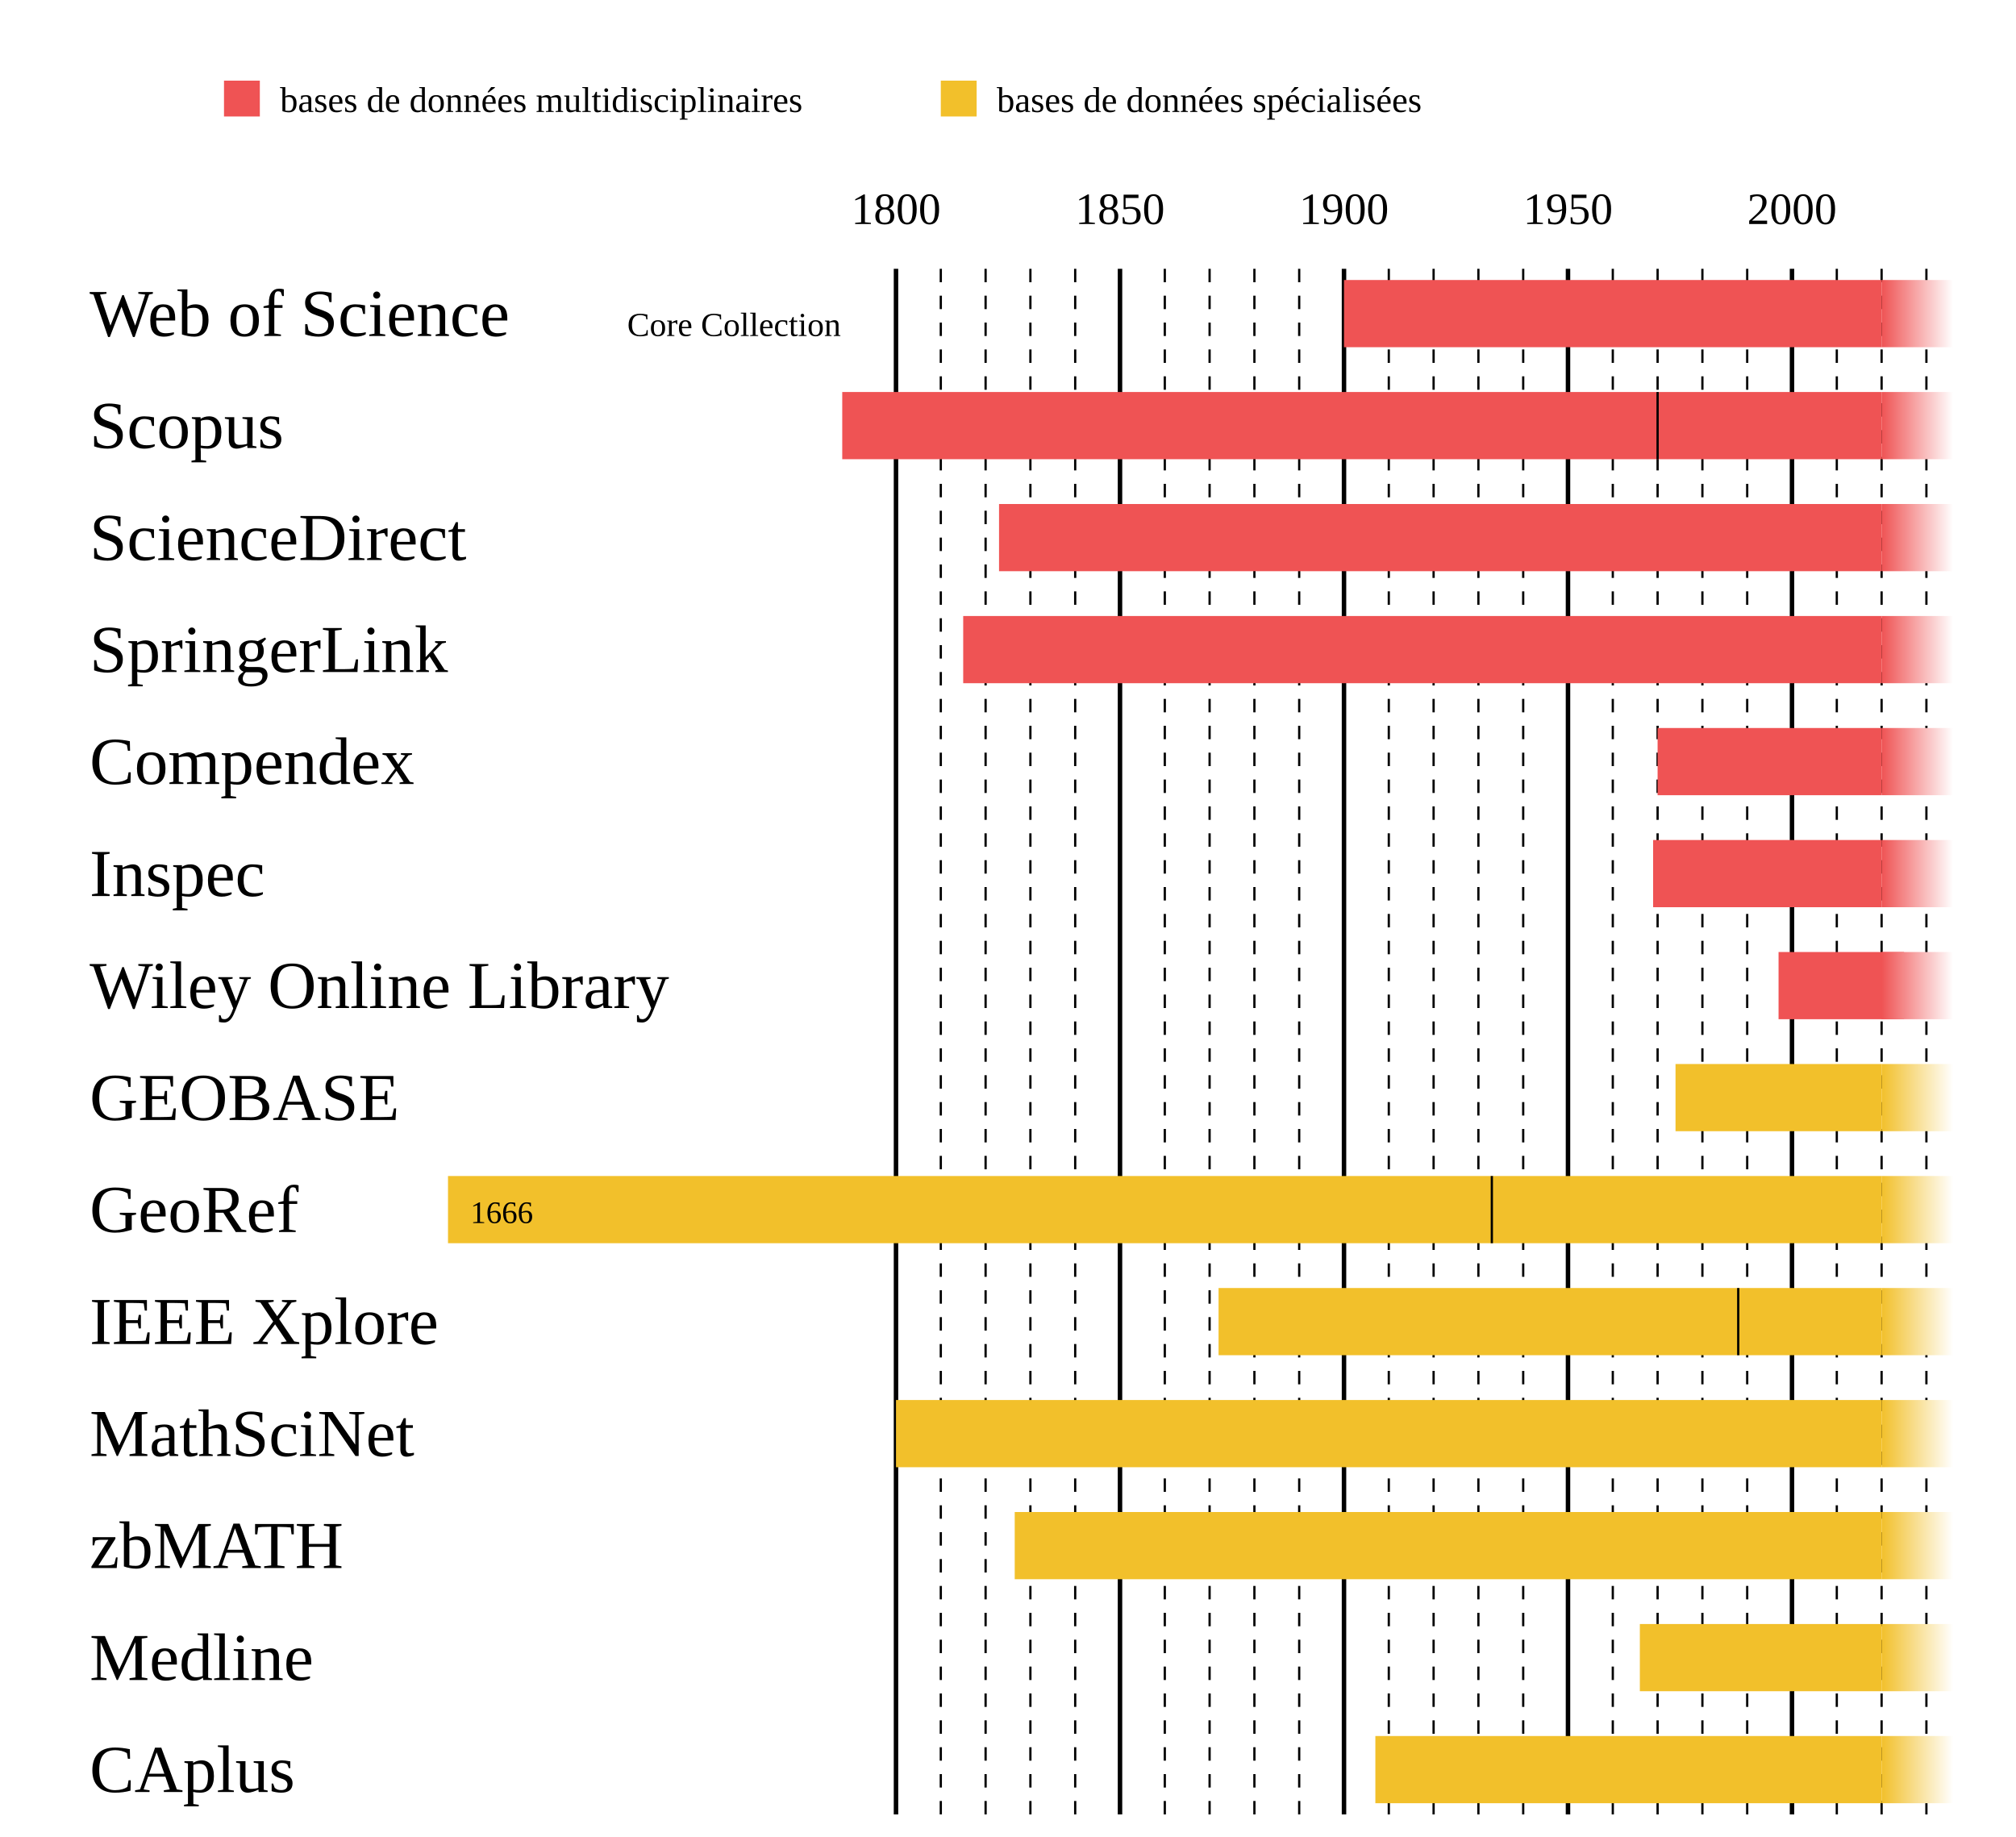
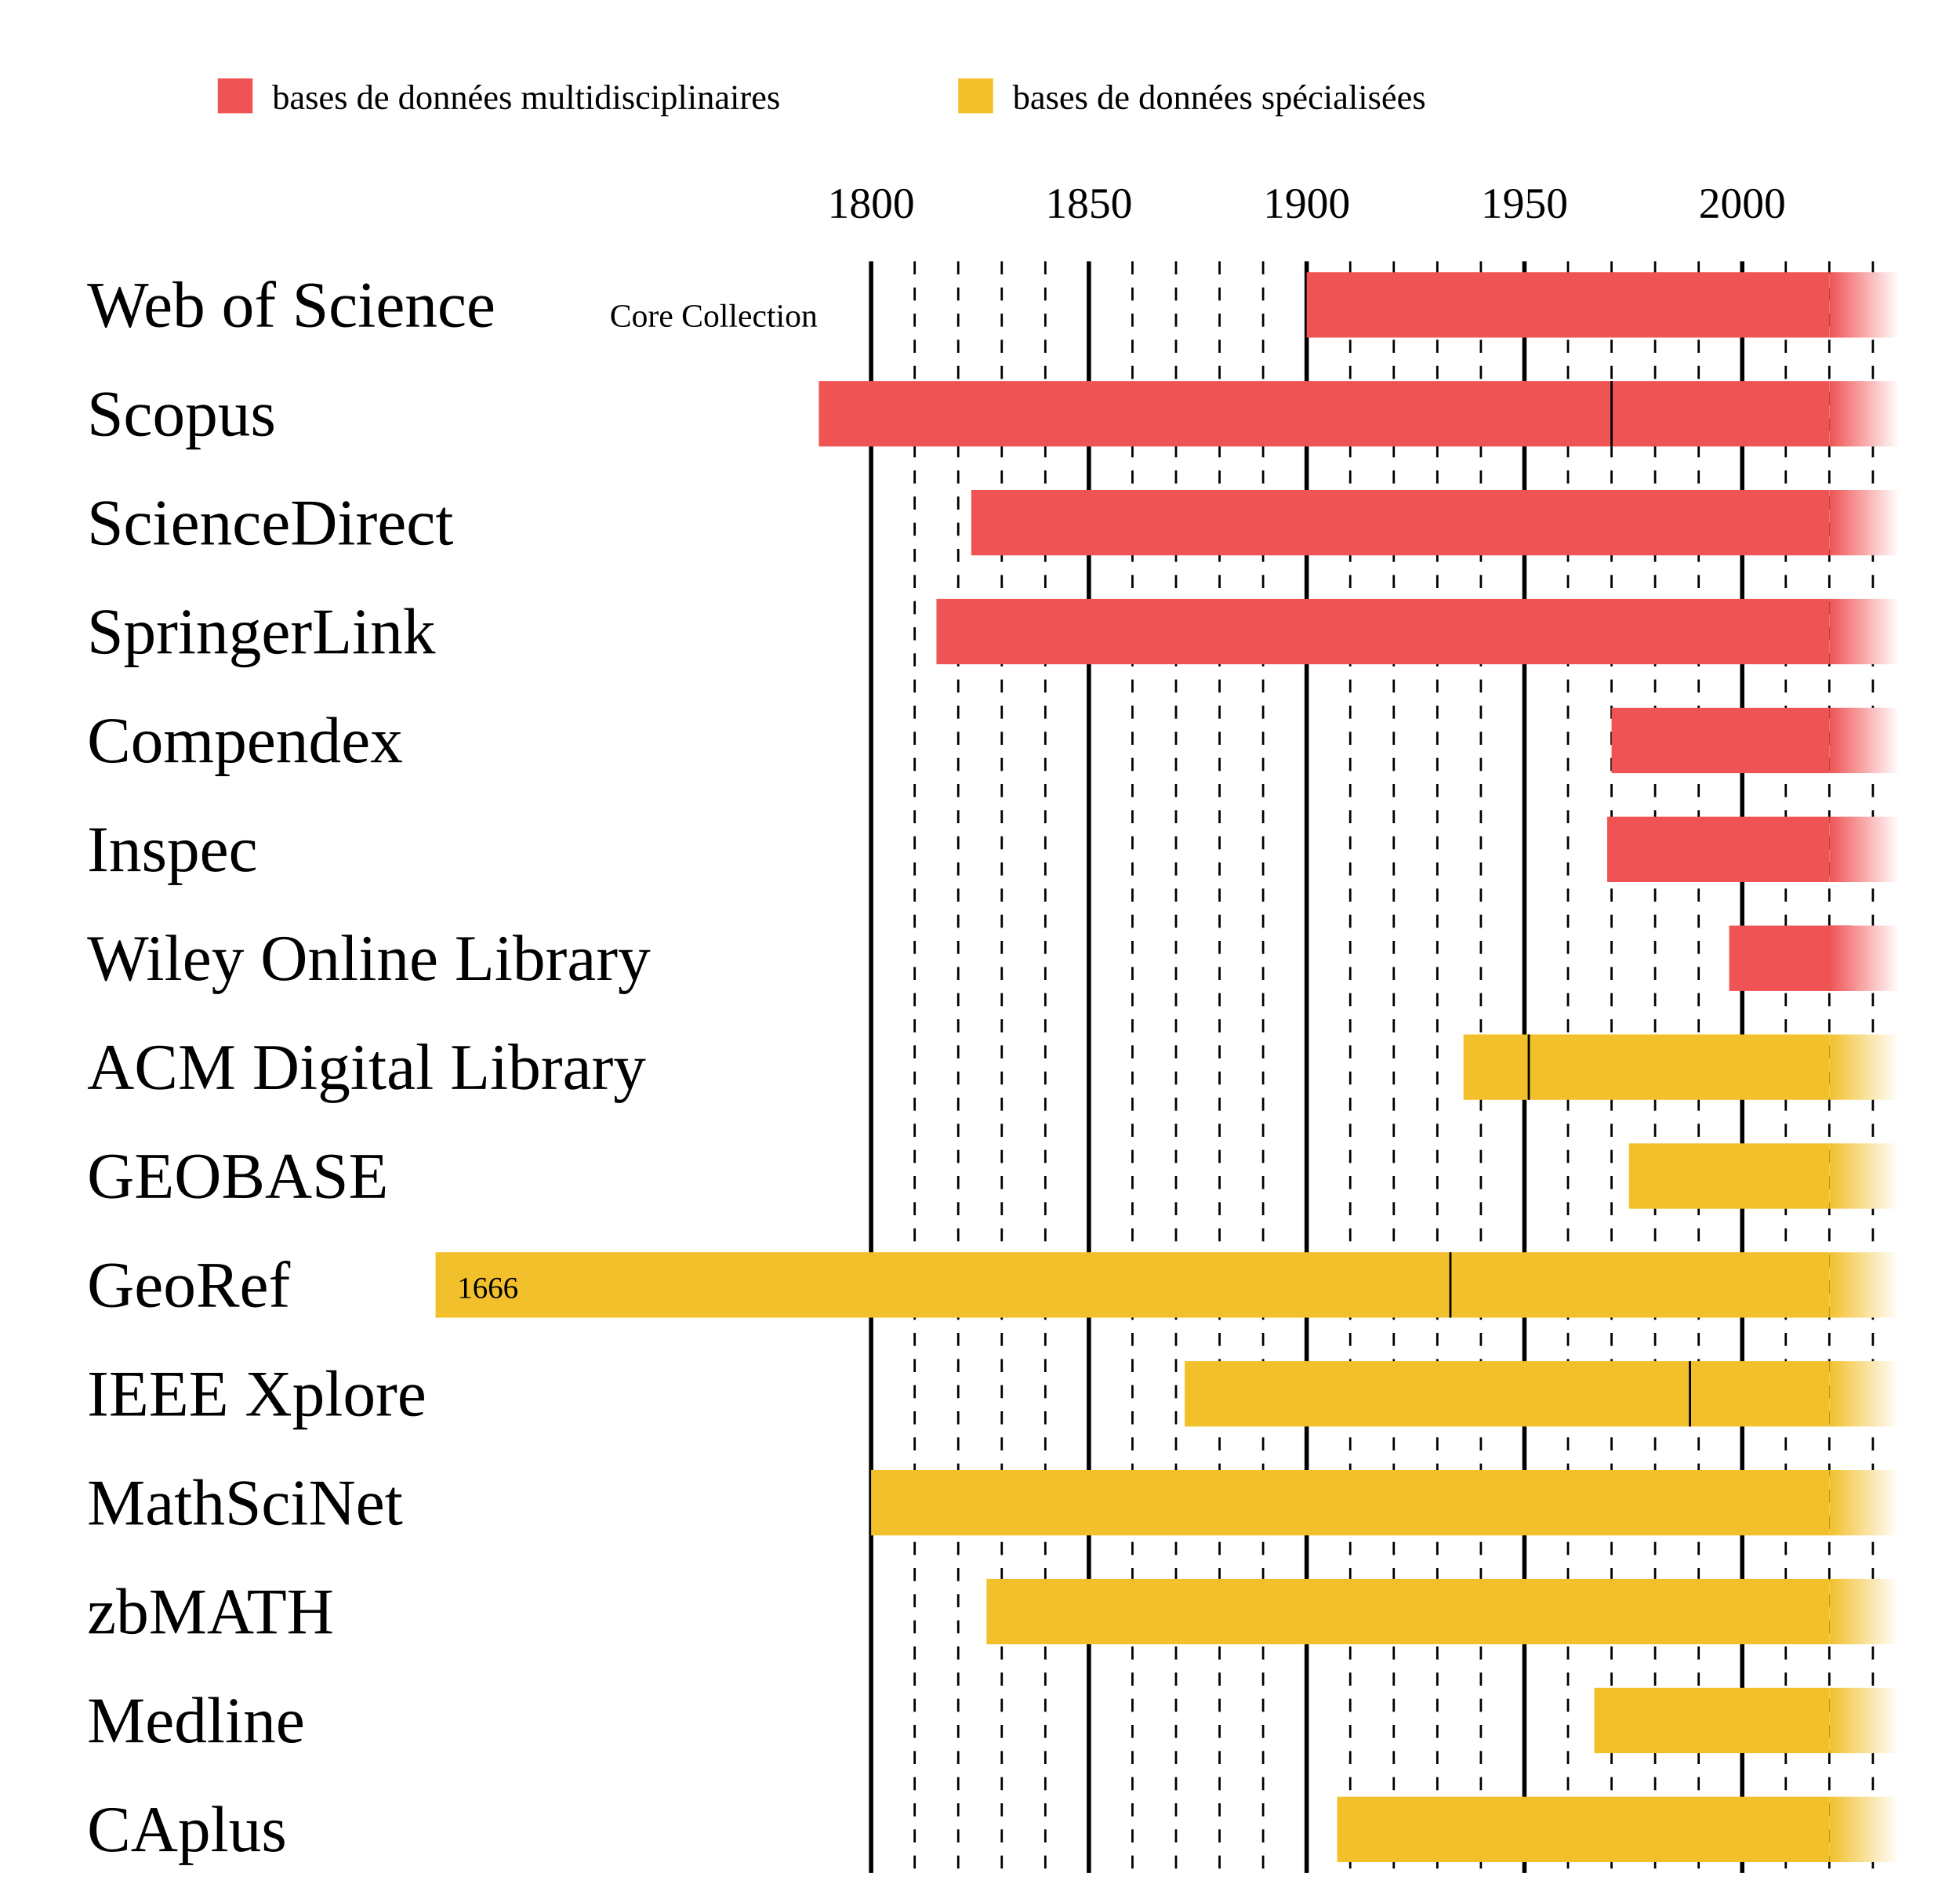
- <svg xmlns="http://www.w3.org/2000/svg" xmlns:xlink="http://www.w3.org/1999/xlink" version="1.0" width="900" height="820" viewBox="0 0 900 820" id="svg178">
+ <svg xmlns="http://www.w3.org/2000/svg" xmlns:xlink="http://www.w3.org/1999/xlink" version="1.0" width="900" height="870" viewBox="0 0 900 870" id="svg178">
  <defs id="defs14">
    <linearGradient id="red-gradient">
      <stop offset="0%" style="stop-color: #ef5354;" id="stop2" />
      <stop offset="80%" style="stop-color: #ffffff;" id="stop4" />
    </linearGradient>
    <linearGradient id="yellow-gradient">
      <stop offset="0%" style="stop-color: #f2c02b;" id="stop7" />
      <stop offset="80%" style="stop-color: #ffffff;" id="stop9" />
    </linearGradient>
    <linearGradient id="#red-fill" xlink:href="#red-gradient" x1="0%" y1="0%" x2="100%" y2="0%" />
    <linearGradient id="#yellow-fill" xlink:href="#yellow-gradient" x1="0%" y1="0%" x2="100%" y2="0%" />
  </defs>
  <rect x="100" y="36" width="16" height="16" style="fill: #ef5354;" id="rect16" />
  <text x="125" y="50" style="font-size: 16px;" id="text18">bases de données multidisciplinaires</text>
-   <rect x="420" y="36" width="16" height="16" style="fill: #f2c02b;" id="rect20" />
-   <text x="445" y="50" style="font-size: 16px;" id="text22">bases de données spécialisées</text>
+   <rect x="440" y="36" width="16" height="16" style="fill: #f2c02b;" id="rect20" />
+   <text x="465" y="50" style="font-size: 16px;" id="text22">bases de données spécialisées</text>
  <text x="400" y="100" style="font-size: 20px; text-anchor: middle;" id="text24">1800</text>
-   <line x1="400" y1="120" x2="400" y2="810" style="stroke: black; stroke-width: 2px;" id="line26" />
-   <line x1="420" y1="120" x2="420" y2="810" style="stroke: black; stroke-width: 1px; stroke-dasharray:6,6;" id="line28" />
-   <line x1="440" y1="120" x2="440" y2="810" style="stroke: black; stroke-width: 1px; stroke-dasharray:6,6;" id="line30" />
-   <line x1="460" y1="120" x2="460" y2="810" style="stroke: black; stroke-width: 1px; stroke-dasharray:6,6;" id="line32" />
-   <line x1="480" y1="120" x2="480" y2="810" style="stroke: black; stroke-width: 1px; stroke-dasharray:6,6;" id="line34" />
+   <line x1="400" y1="120" x2="400" y2="860" style="stroke: black; stroke-width: 2px;" id="line26" />
+   <line x1="420" y1="120" x2="420" y2="860" style="stroke: black; stroke-width: 1px; stroke-dasharray:6,6;" id="line28" />
+   <line x1="440" y1="120" x2="440" y2="860" style="stroke: black; stroke-width: 1px; stroke-dasharray:6,6;" id="line30" />
+   <line x1="460" y1="120" x2="460" y2="860" style="stroke: black; stroke-width: 1px; stroke-dasharray:6,6;" id="line32" />
+   <line x1="480" y1="120" x2="480" y2="860" style="stroke: black; stroke-width: 1px; stroke-dasharray:6,6;" id="line34" />
  <text x="500" y="100" style="font-size: 20px; text-anchor: middle;" id="text36">1850</text>
-   <line x1="500" y1="120" x2="500" y2="810" style="stroke: black; stroke-width: 2px;" id="line38" />
-   <line x1="520" y1="120" x2="520" y2="810" style="stroke: black; stroke-width: 1px; stroke-dasharray:6,6;" id="line40" />
-   <line x1="540" y1="120" x2="540" y2="810" style="stroke: black; stroke-width: 1px; stroke-dasharray:6,6;" id="line42" />
-   <line x1="560" y1="120" x2="560" y2="810" style="stroke: black; stroke-width: 1px; stroke-dasharray:6,6;" id="line44" />
-   <line x1="580" y1="120" x2="580" y2="810" style="stroke: black; stroke-width: 1px; stroke-dasharray:6,6;" id="line46" />
+   <line x1="500" y1="120" x2="500" y2="860" style="stroke: black; stroke-width: 2px;" id="line38" />
+   <line x1="520" y1="120" x2="520" y2="860" style="stroke: black; stroke-width: 1px; stroke-dasharray:6,6;" id="line40" />
+   <line x1="540" y1="120" x2="540" y2="860" style="stroke: black; stroke-width: 1px; stroke-dasharray:6,6;" id="line42" />
+   <line x1="560" y1="120" x2="560" y2="860" style="stroke: black; stroke-width: 1px; stroke-dasharray:6,6;" id="line44" />
+   <line x1="580" y1="120" x2="580" y2="860" style="stroke: black; stroke-width: 1px; stroke-dasharray:6,6;" id="line46" />
  <text x="600" y="100" style="font-size: 20px; text-anchor: middle;" id="text48">1900</text>
-   <line x1="600" y1="120" x2="600" y2="810" style="stroke: black; stroke-width: 2px;" id="line50" />
-   <line x1="620" y1="120" x2="620" y2="810" style="stroke: black; stroke-width: 1px; stroke-dasharray:6,6;" id="line52" />
-   <line x1="640" y1="120" x2="640" y2="810" style="stroke: black; stroke-width: 1px; stroke-dasharray:6,6;" id="line54" />
-   <line x1="660" y1="120" x2="660" y2="810" style="stroke: black; stroke-width: 1px; stroke-dasharray:6,6;" id="line56" />
-   <line x1="680" y1="120" x2="680" y2="810" style="stroke: black; stroke-width: 1px; stroke-dasharray:6,6;" id="line58" />
+   <line x1="600" y1="120" x2="600" y2="860" style="stroke: black; stroke-width: 2px;" id="line50" />
+   <line x1="620" y1="120" x2="620" y2="860" style="stroke: black; stroke-width: 1px; stroke-dasharray:6,6;" id="line52" />
+   <line x1="640" y1="120" x2="640" y2="860" style="stroke: black; stroke-width: 1px; stroke-dasharray:6,6;" id="line54" />
+   <line x1="660" y1="120" x2="660" y2="860" style="stroke: black; stroke-width: 1px; stroke-dasharray:6,6;" id="line56" />
+   <line x1="680" y1="120" x2="680" y2="860" style="stroke: black; stroke-width: 1px; stroke-dasharray:6,6;" id="line58" />
  <text x="700" y="100" style="font-size: 20px; text-anchor: middle;" id="text60">1950</text>
-   <line x1="700" y1="120" x2="700" y2="810" style="stroke: black; stroke-width: 2px;" id="line62" />
-   <line x1="720" y1="120" x2="720" y2="810" style="stroke: black; stroke-width: 1px; stroke-dasharray:6,6;" id="line64" />
-   <line x1="740" y1="120" x2="740" y2="810" style="stroke: black; stroke-width: 1px; stroke-dasharray:6,6;" id="line66" />
-   <line x1="760" y1="120" x2="760" y2="810" style="stroke: black; stroke-width: 1px; stroke-dasharray:6,6;" id="line68" />
-   <line x1="780" y1="120" x2="780" y2="810" style="stroke: black; stroke-width: 1px; stroke-dasharray:6,6;" id="line70" />
+   <line x1="700" y1="120" x2="700" y2="860" style="stroke: black; stroke-width: 2px;" id="line62" />
+   <line x1="720" y1="120" x2="720" y2="860" style="stroke: black; stroke-width: 1px; stroke-dasharray:6,6;" id="line64" />
+   <line x1="740" y1="120" x2="740" y2="860" style="stroke: black; stroke-width: 1px; stroke-dasharray:6,6;" id="line66" />
+   <line x1="760" y1="120" x2="760" y2="860" style="stroke: black; stroke-width: 1px; stroke-dasharray:6,6;" id="line68" />
+   <line x1="780" y1="120" x2="780" y2="860" style="stroke: black; stroke-width: 1px; stroke-dasharray:6,6;" id="line70" />
  <text x="800" y="100" style="font-size: 20px; text-anchor: middle;" id="text72">2000</text>
-   <line x1="800" y1="120" x2="800" y2="810" style="stroke: black; stroke-width: 2px;" id="line74" />
-   <line x1="820" y1="120" x2="820" y2="810" style="stroke: black; stroke-width: 1px; stroke-dasharray:6,6;" id="line76" />
-   <line x1="840" y1="120" x2="840" y2="810" style="stroke: black; stroke-width: 1px; stroke-dasharray:6,6;" id="line78" />
-   <line x1="860" y1="120" x2="860" y2="810" style="stroke: black; stroke-width: 1px; stroke-dasharray:6,6;" id="line80" />
+   <line x1="800" y1="120" x2="800" y2="860" style="stroke: black; stroke-width: 2px;" id="line74" />
+   <line x1="820" y1="120" x2="820" y2="860" style="stroke: black; stroke-width: 1px; stroke-dasharray:6,6;" id="line76" />
+   <line x1="840" y1="120" x2="840" y2="860" style="stroke: black; stroke-width: 1px; stroke-dasharray:6,6;" id="line78" />
+   <line x1="860" y1="120" x2="860" y2="860" style="stroke: black; stroke-width: 1px; stroke-dasharray:6,6;" id="line80" />
  <text x="40" y="150" style="font-size: 30px;" id="text82">Web of Science</text>
  <text x="280" y="150" style="font-size: 15px;" id="text84">Core Collection</text>
  <text x="40" y="200" style="font-size: 30px;" id="text86">Scopus</text>
  <text x="40" y="250" style="font-size: 30px;" id="text88">ScienceDirect</text>
  <text x="40" y="300" style="font-size: 30px;" id="text90">SpringerLink</text>
  <text x="40" y="350" style="font-size: 30px;" id="text92">Compendex</text>
  <text x="40" y="400" style="font-size: 30px;" id="text94">Inspec</text>
  <text x="40" y="450" style="font-size: 30px;" id="text96">Wiley Online Library</text>
-   <text x="40" y="500" style="font-size: 30px;" id="text98">GEOBASE</text>
-   <text x="40" y="550" style="font-size: 30px;" id="text100">GeoRef</text>
-   <text x="40" y="600" style="font-size: 30px;" id="text102">IEEE Xplore</text>
-   <text x="40" y="650" style="font-size: 30px;" id="text104">MathSciNet</text>
-   <text x="40" y="700" style="font-size: 30px;" id="text106">zbMATH</text>
-   <text x="40" y="750" style="font-size: 30px;" id="text108">Medline</text>
-   <text x="40" y="800" style="font-size: 30px;" id="text110">CAplus</text>
+   <text x="40" y="500" style="font-size: 30px;" id="text98">ACM Digital Library</text>
+   <text x="40" y="550" style="font-size: 30px;" id="text98">GEOBASE</text>
+   <text x="40" y="600" style="font-size: 30px;" id="text100">GeoRef</text>
+   <text x="40" y="650" style="font-size: 30px;" id="text102">IEEE Xplore</text>
+   <text x="40" y="700" style="font-size: 30px;" id="text104">MathSciNet</text>
+   <text x="40" y="750" style="font-size: 30px;" id="text106">zbMATH</text>
+   <text x="40" y="800" style="font-size: 30px;" id="text108">Medline</text>
+   <text x="40" y="850" style="font-size: 30px;" id="text110">CAplus</text>
  <rect x="600" y="125" width="240" height="30" style="fill: #ef5354;" id="rect112" />
  <rect x="376" y="175" width="464" height="30" style="fill:#ef5354;" id="rect114" />
  <line x1="740" y1="175" x2="740" y2="205" style="stroke: black; stroke-width: 1px;" id="line116" />
  <rect x="446" y="225" width="394" height="30" style="fill: #ef5354;" id="rect118" />
  <rect x="430" y="275" width="410" height="30" style="fill: #ef5354;" id="rect120" />
  <rect x="740" y="325" width="100" height="30" style="fill: #ef5354;" id="rect122" />
  <rect x="738" y="375" width="102" height="30" style="fill: #ef5354;" id="rect124" />
  <rect x="794" y="425" width="56" height="30" style="fill: #ef5354;" id="rect126" />
-   <rect x="748" y="475" width="92" height="30" style="fill: #f2c02b;" id="rect128" />
-   <rect x="200" y="525" width="640" height="30" style="fill: #f2c02b;" id="rect130" />
-   <text x="210" y="546" style="font-size:14px" id="text132">1666</text>
-   <line x1="666" y1="525" x2="666" y2="555" style="stroke:#000000;stroke-width:1px" id="line134" />
-   <rect x="544" y="575" width="296" height="30" style="fill: #f2c02b;" id="rect136" />
-   <line x1="776" y1="575" x2="776" y2="605" style="stroke: black; stroke-width: 1px;" id="line138" />
-   <rect x="400" y="625" width="440" height="30" style="fill: #f2c02b;" id="rect140" />
-   <rect x="453.001" y="675" width="386.999" height="30" style="fill:#f2c02b;stroke-width:0.855" id="rect142" />
-   <rect x="732.075" y="725" width="107.925" height="30" style="fill:#f2c02b;stroke-width:0.854" id="rect146" />
-   <rect x="614" y="775" width="226" height="30" style="fill: #f2c02b;" id="rect148" />
+   <rect x="672" y="475" width="168" height="30" style="fill: #f2c02b;" id="rect128" />
+   <line x1="702" y1="475" x2="702" y2="505" style="stroke:#000000;stroke-width:1px" id="line1134" />
+   <rect x="748" y="525" width="92" height="30" style="fill: #f2c02b;" id="rect128" />
+   <rect x="200" y="575" width="640" height="30" style="fill: #f2c02b;" id="rect130" />
+   <text x="210" y="596" style="font-size:14px" id="text132">1666</text>
+   <line x1="666" y1="575" x2="666" y2="605" style="stroke:#000000;stroke-width:1px" id="line134" />
+   <rect x="544" y="625" width="296" height="30" style="fill: #f2c02b;" id="rect136" />
+   <line x1="776" y1="625" x2="776" y2="655" style="stroke: black; stroke-width: 1px;" id="line138" />
+   <rect x="400" y="675" width="440" height="30" style="fill: #f2c02b;" id="rect140" />
+   <rect x="453.001" y="725" width="386.999" height="30" style="fill:#f2c02b;stroke-width:0.855" id="rect142" />
+   <rect x="732.075" y="775" width="107.925" height="30" style="fill:#f2c02b;stroke-width:0.854" id="rect146" />
+   <rect x="614" y="825" width="226" height="30" style="fill: #f2c02b;" id="rect148" />
  <rect x="840" y="125" width="40" height="30" style="fill: url(#red-gradient);" id="rect150" />
  <rect x="840" y="175" width="40" height="30" style="fill: url(#red-gradient);" id="rect152" />
  <rect x="840" y="225" width="40" height="30" style="fill: url(#red-gradient);" id="rect154" />
  <rect x="840" y="275" width="40" height="30" style="fill: url(#red-gradient);" id="rect156" />
  <rect x="840" y="325" width="40" height="30" style="fill: url(#red-gradient);" id="rect158" />
  <rect x="840" y="375" width="40" height="30" style="fill: url(#red-gradient);" id="rect160" />
  <rect x="840" y="425" width="40" height="30" style="fill: url(#red-gradient);" id="rect162" />
  <rect x="840" y="475" width="40" height="30" style="fill: url(#yellow-gradient);" id="rect164" />
-   <rect x="840" y="525" width="40" height="30" style="fill: url(#yellow-gradient);" id="rect166" />
-   <rect x="840" y="575" width="40" height="30" style="fill: url(#yellow-gradient);" id="rect168" />
-   <rect x="840" y="625" width="40" height="30" style="fill: url(#yellow-gradient);" id="rect170" />
-   <rect x="840" y="675" width="40" height="30" style="fill: url(#yellow-gradient);" id="rect172" />
-   <rect x="840" y="725" width="40" height="30" style="fill: url(#yellow-gradient);" id="rect174" />
-   <rect x="840" y="775" width="40" height="30" style="fill: url(#yellow-gradient);" id="rect176" />
+   <rect x="840" y="525" width="40" height="30" style="fill: url(#yellow-gradient);" id="rect164" />
+   <rect x="840" y="575" width="40" height="30" style="fill: url(#yellow-gradient);" id="rect166" />
+   <rect x="840" y="625" width="40" height="30" style="fill: url(#yellow-gradient);" id="rect168" />
+   <rect x="840" y="675" width="40" height="30" style="fill: url(#yellow-gradient);" id="rect170" />
+   <rect x="840" y="725" width="40" height="30" style="fill: url(#yellow-gradient);" id="rect172" />
+   <rect x="840" y="775" width="40" height="30" style="fill: url(#yellow-gradient);" id="rect174" />
+   <rect x="840" y="825" width="40" height="30" style="fill: url(#yellow-gradient);" id="rect176" />
</svg>
